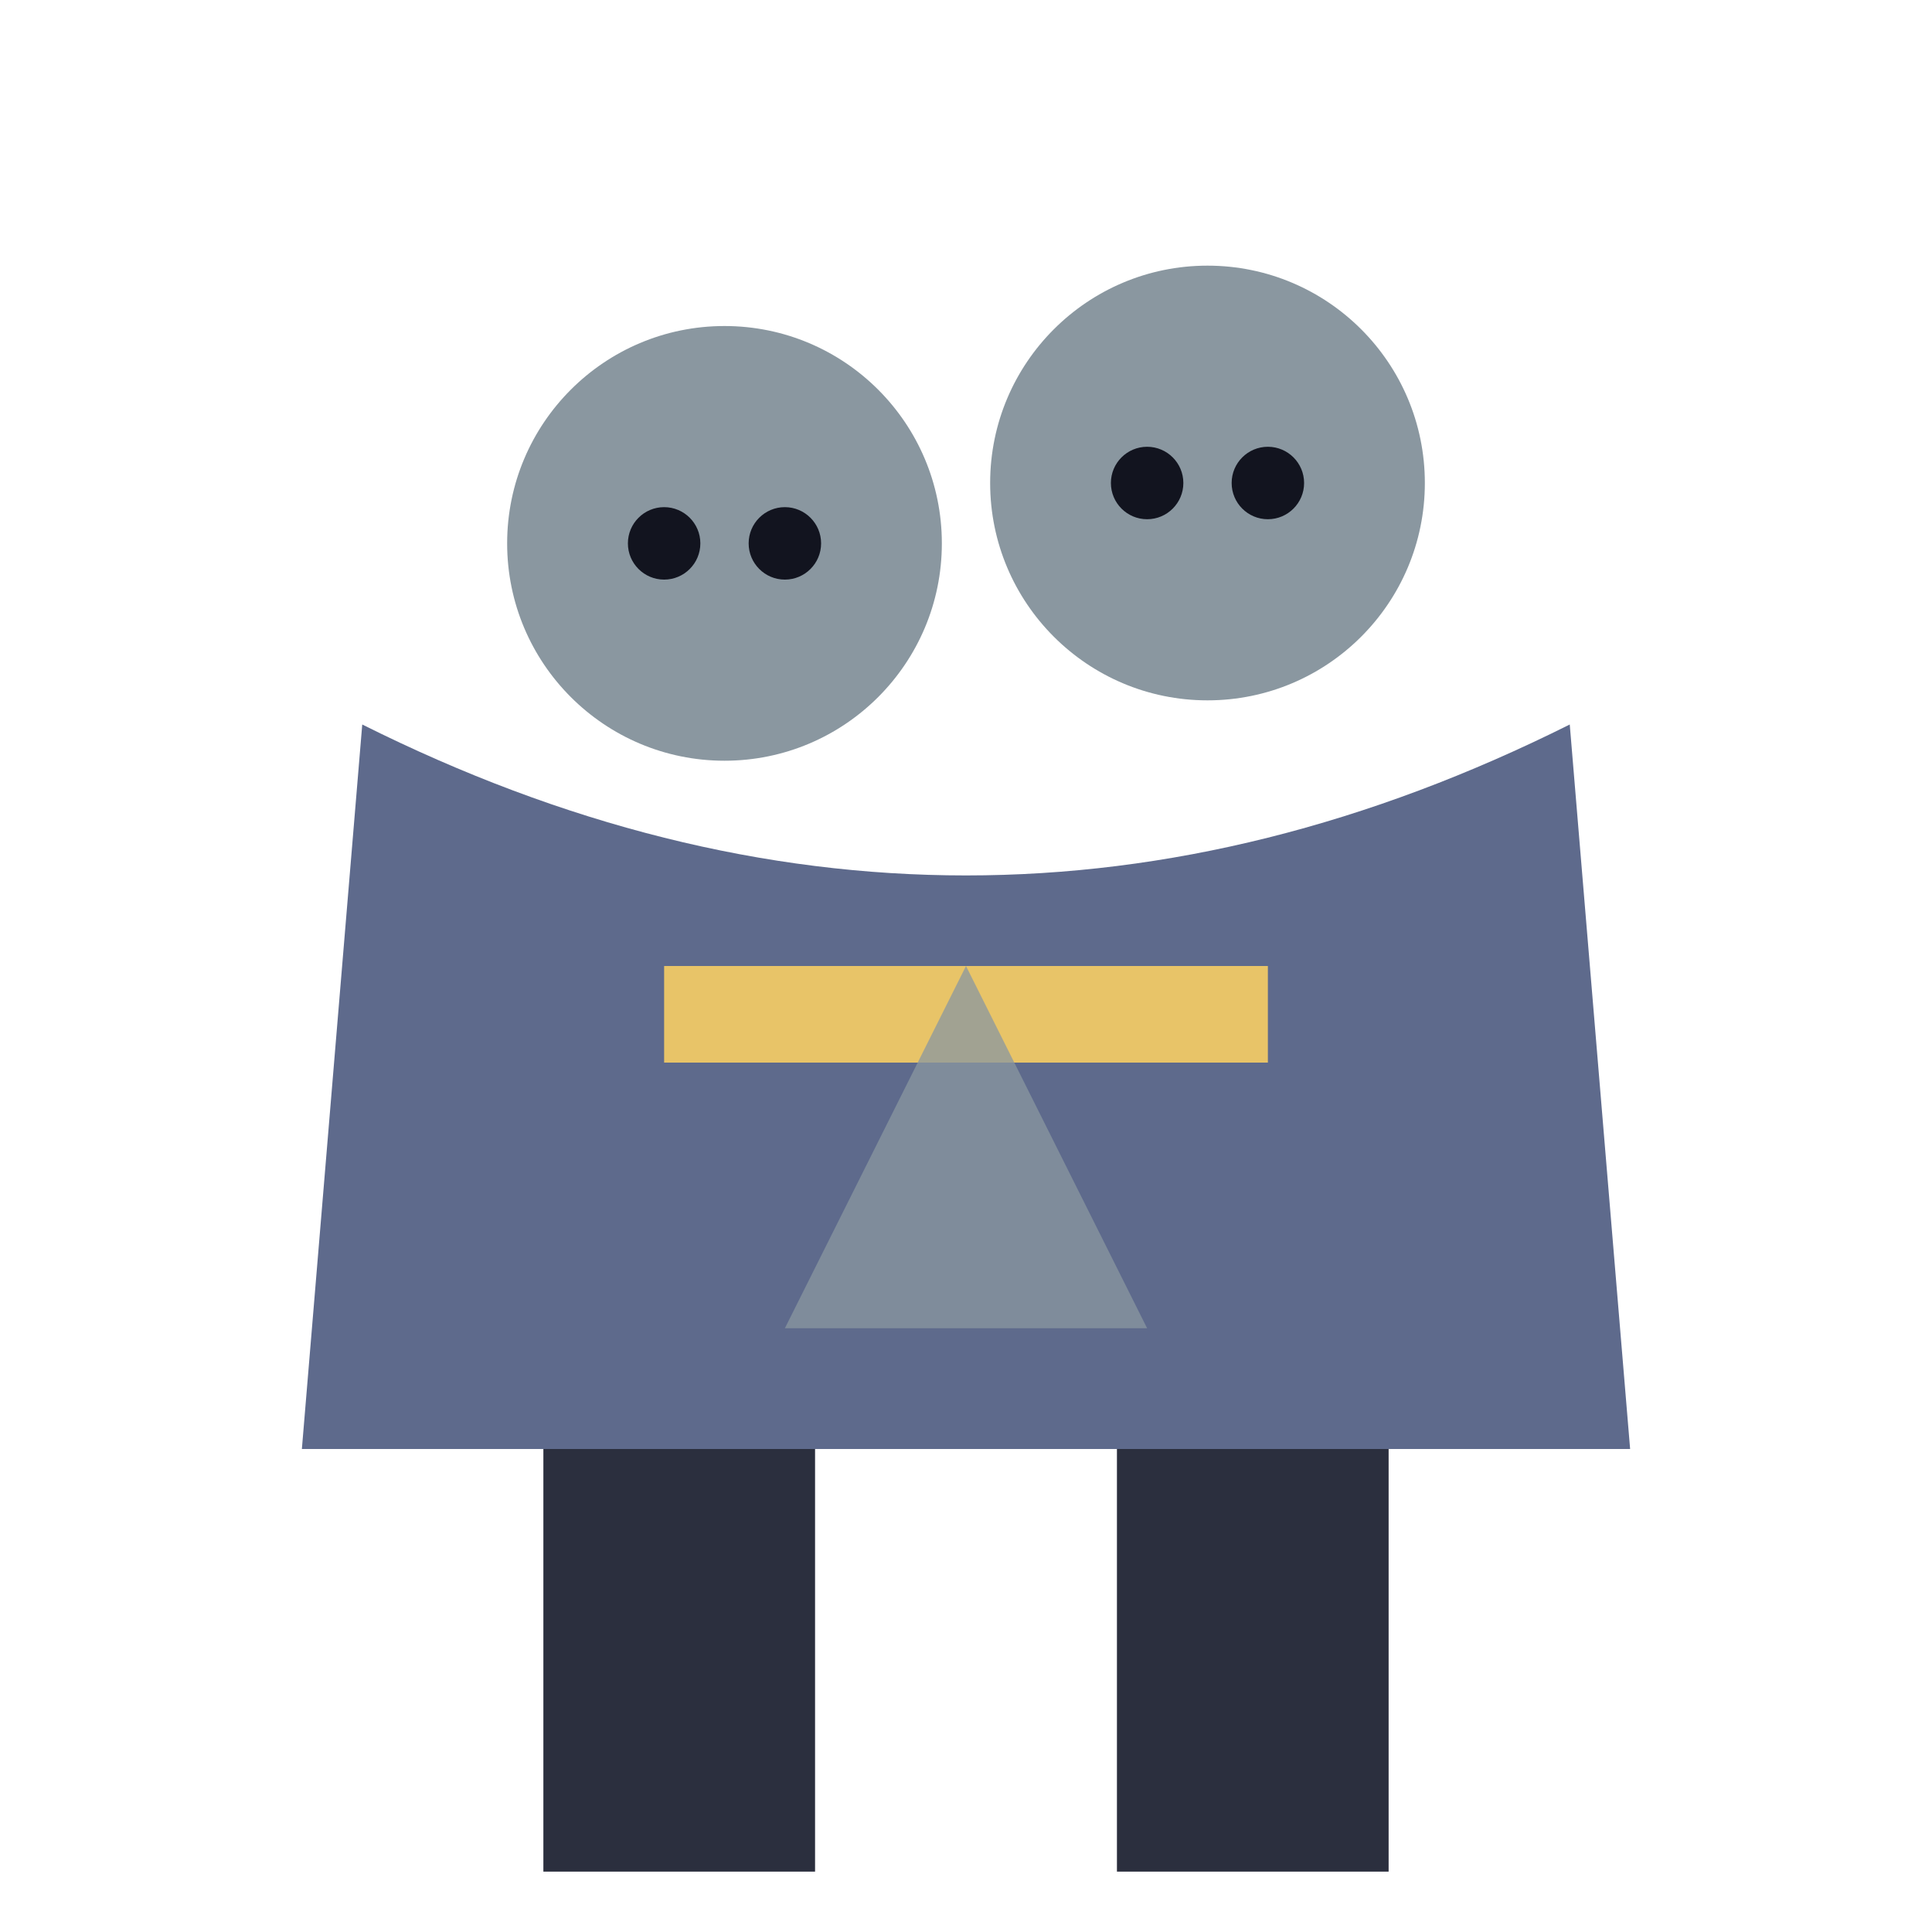
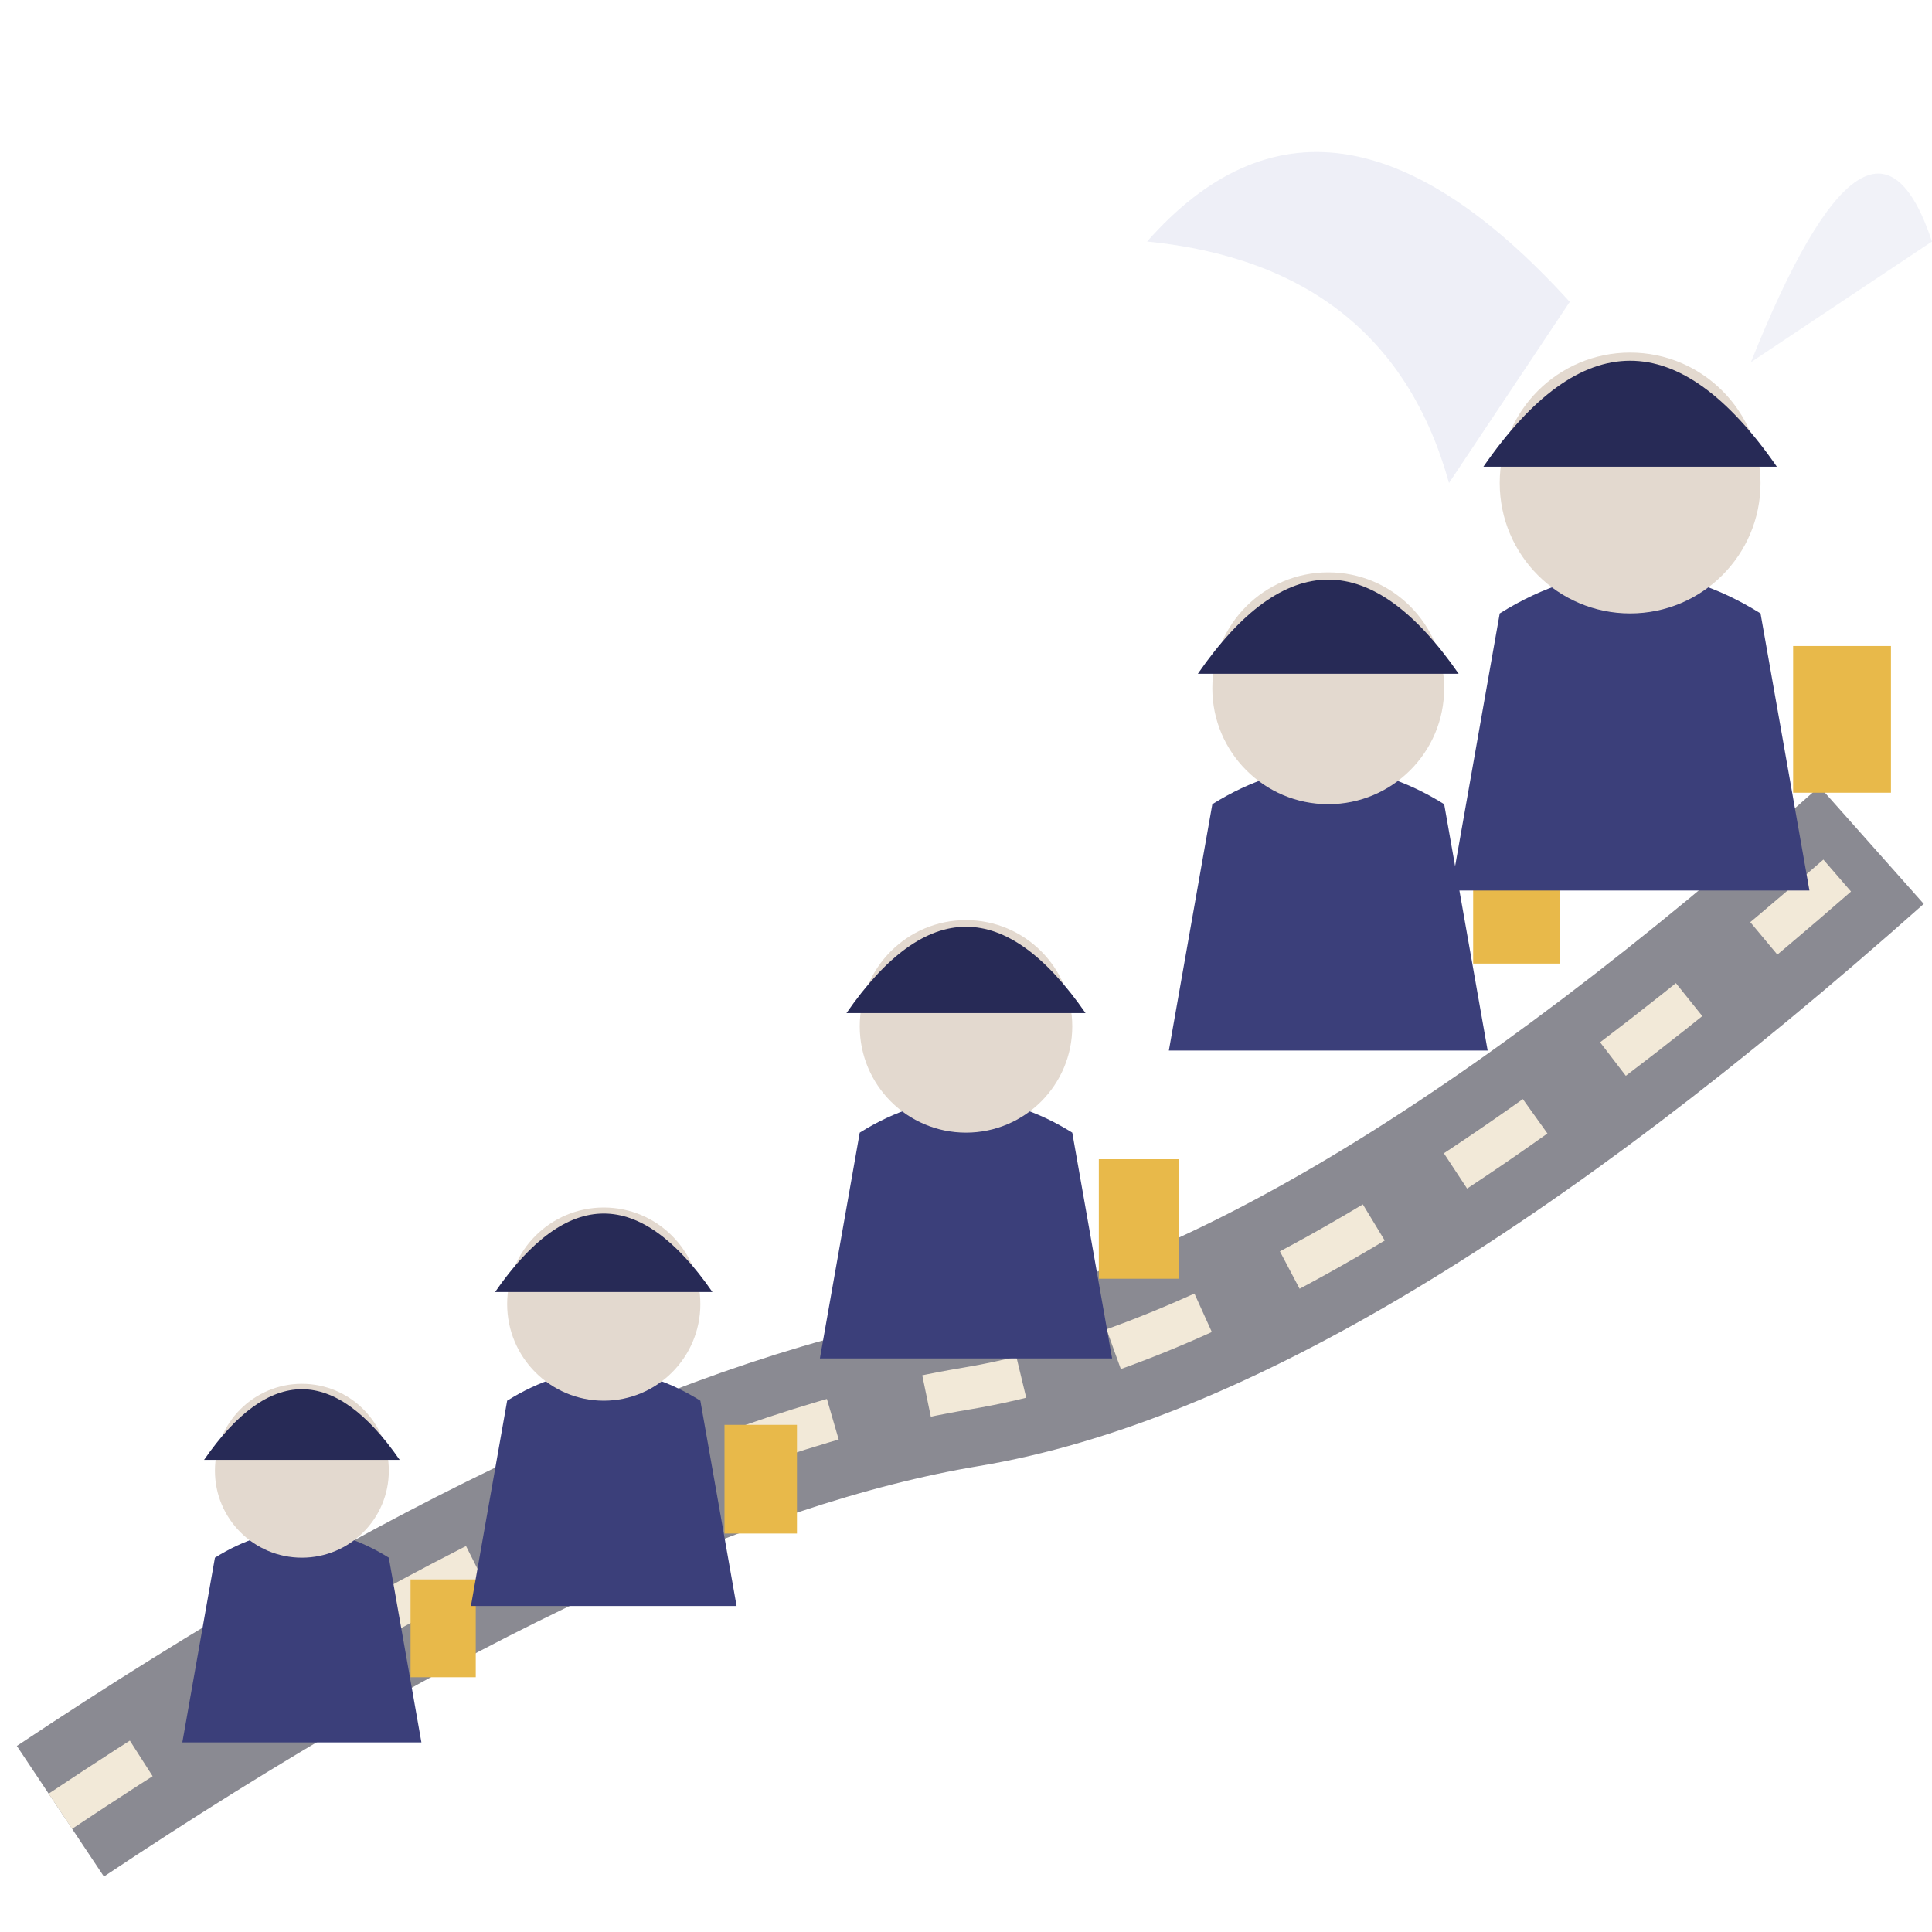
<svg xmlns="http://www.w3.org/2000/svg" viewBox="0 0 32 32">
-   <circle cx="12" cy="9" r="3.6" fill="#8A97A0" />
-   <circle cx="20" cy="8" r="3.6" fill="#8A97A0" />
-   <circle cx="11" cy="9" r="0.6" fill="#12141f" />
-   <circle cx="13" cy="9" r="0.6" fill="#12141f" />
-   <circle cx="19" cy="8" r="0.6" fill="#12141f" />
-   <circle cx="21" cy="8" r="0.6" fill="#12141f" />
-   <path d="M6,12 L5,24 L27,24 L26,12 Q16,17 6,12 Z" fill="#5E6A8C" />
-   <rect x="11" y="16" width="10" height="1.6" fill="#E8C468" />
-   <path d="M16,16 L13,22 L19,22 Z" fill="#8A97A0" opacity="0.75" />
-   <rect x="9" y="24" width="4.5" height="7" fill="#2B2F3E" />
-   <rect x="18.5" y="24" width="4.5" height="7" fill="#2B2F3E" />
+   <path d="M1,30 Q10,24 16,23 T31,14" stroke="#8A8A92" stroke-width="2.6" fill="none" />
+   <path d="M1,30 Q10,24 16,23 T31,14" stroke="#F2E9D8" stroke-width="0.7" stroke-dasharray="1.6 1.6" fill="none" />
+   <path d="M3.02,28.86 L3.56,25.8 Q5,24.9 6.44,25.8 L6.98,28.86 Z" fill="#3B3F7A" />
+   <circle cx="5" cy="24.36" r="1.44" fill="#E3D9CF" />
+   <path d="M3.38,24.18 Q5,21.84 6.62,24.18" fill="#272A56" />
+   <rect x="6.8" y="26.16" width="1.08" height="1.62" fill="#E8B94A" />
+   <path d="M7.8,26.6 L8.4,23.2 Q10,22.2 11.6,23.2 L12.2,26.6 Z" fill="#3B3F7A" />
+   <circle cx="10" cy="21.6" r="1.6" fill="#E3D9CF" />
+   <path d="M8.2,21.4 Q10,18.8 11.8,21.4" fill="#272A56" />
+   <rect x="12.0" y="23.6" width="1.2" height="1.8" fill="#E8B94A" />
+   <path d="M13.58,22.5 L14.24,18.76 Q16,17.66 17.76,18.76 L18.42,22.5 Z" fill="#3B3F7A" />
+   <circle cx="16" cy="17" r="1.76" fill="#E3D9CF" />
+   <path d="M14.02,16.78 Q16,13.92 17.98,16.78" fill="#272A56" />
+   <rect x="18.2" y="19.2" width="1.32" height="1.98" fill="#E8B94A" />
+   <path d="M19.36,17.4 L20.08,13.32 Q22,12.12 23.92,13.32 L24.64,17.4 Z" fill="#3B3F7A" />
+   <circle cx="22" cy="11.4" r="1.92" fill="#E3D9CF" />
+   <path d="M19.84,11.16 Q22,8.04 24.16,11.16" fill="#272A56" />
+   <rect x="24.4" y="13.8" width="1.44" height="2.16" fill="#E8B94A" />
+   <path d="M24.03,14.75 L24.84,10.16 Q27,8.81 29.16,10.16 L29.97,14.75 Z" fill="#3B3F7A" />
+   <circle cx="27" cy="8" r="2.16" fill="#E3D9CF" />
+   <path d="M24.57,7.73 Q27,4.22 29.43,7.73" fill="#272A56" />
+   <rect x="29.7" y="10.7" width="1.62" height="2.43" fill="#E8B94A" />
+   <path d="M26,5 Q22,0.6 19,4 Q23,4.4 24,8 Z" fill="#E8EAF4" opacity="0.75" />
+   <path d="M29,6 Q31,1 32,4 Z" fill="#E8EAF4" opacity="0.6" />
</svg>
